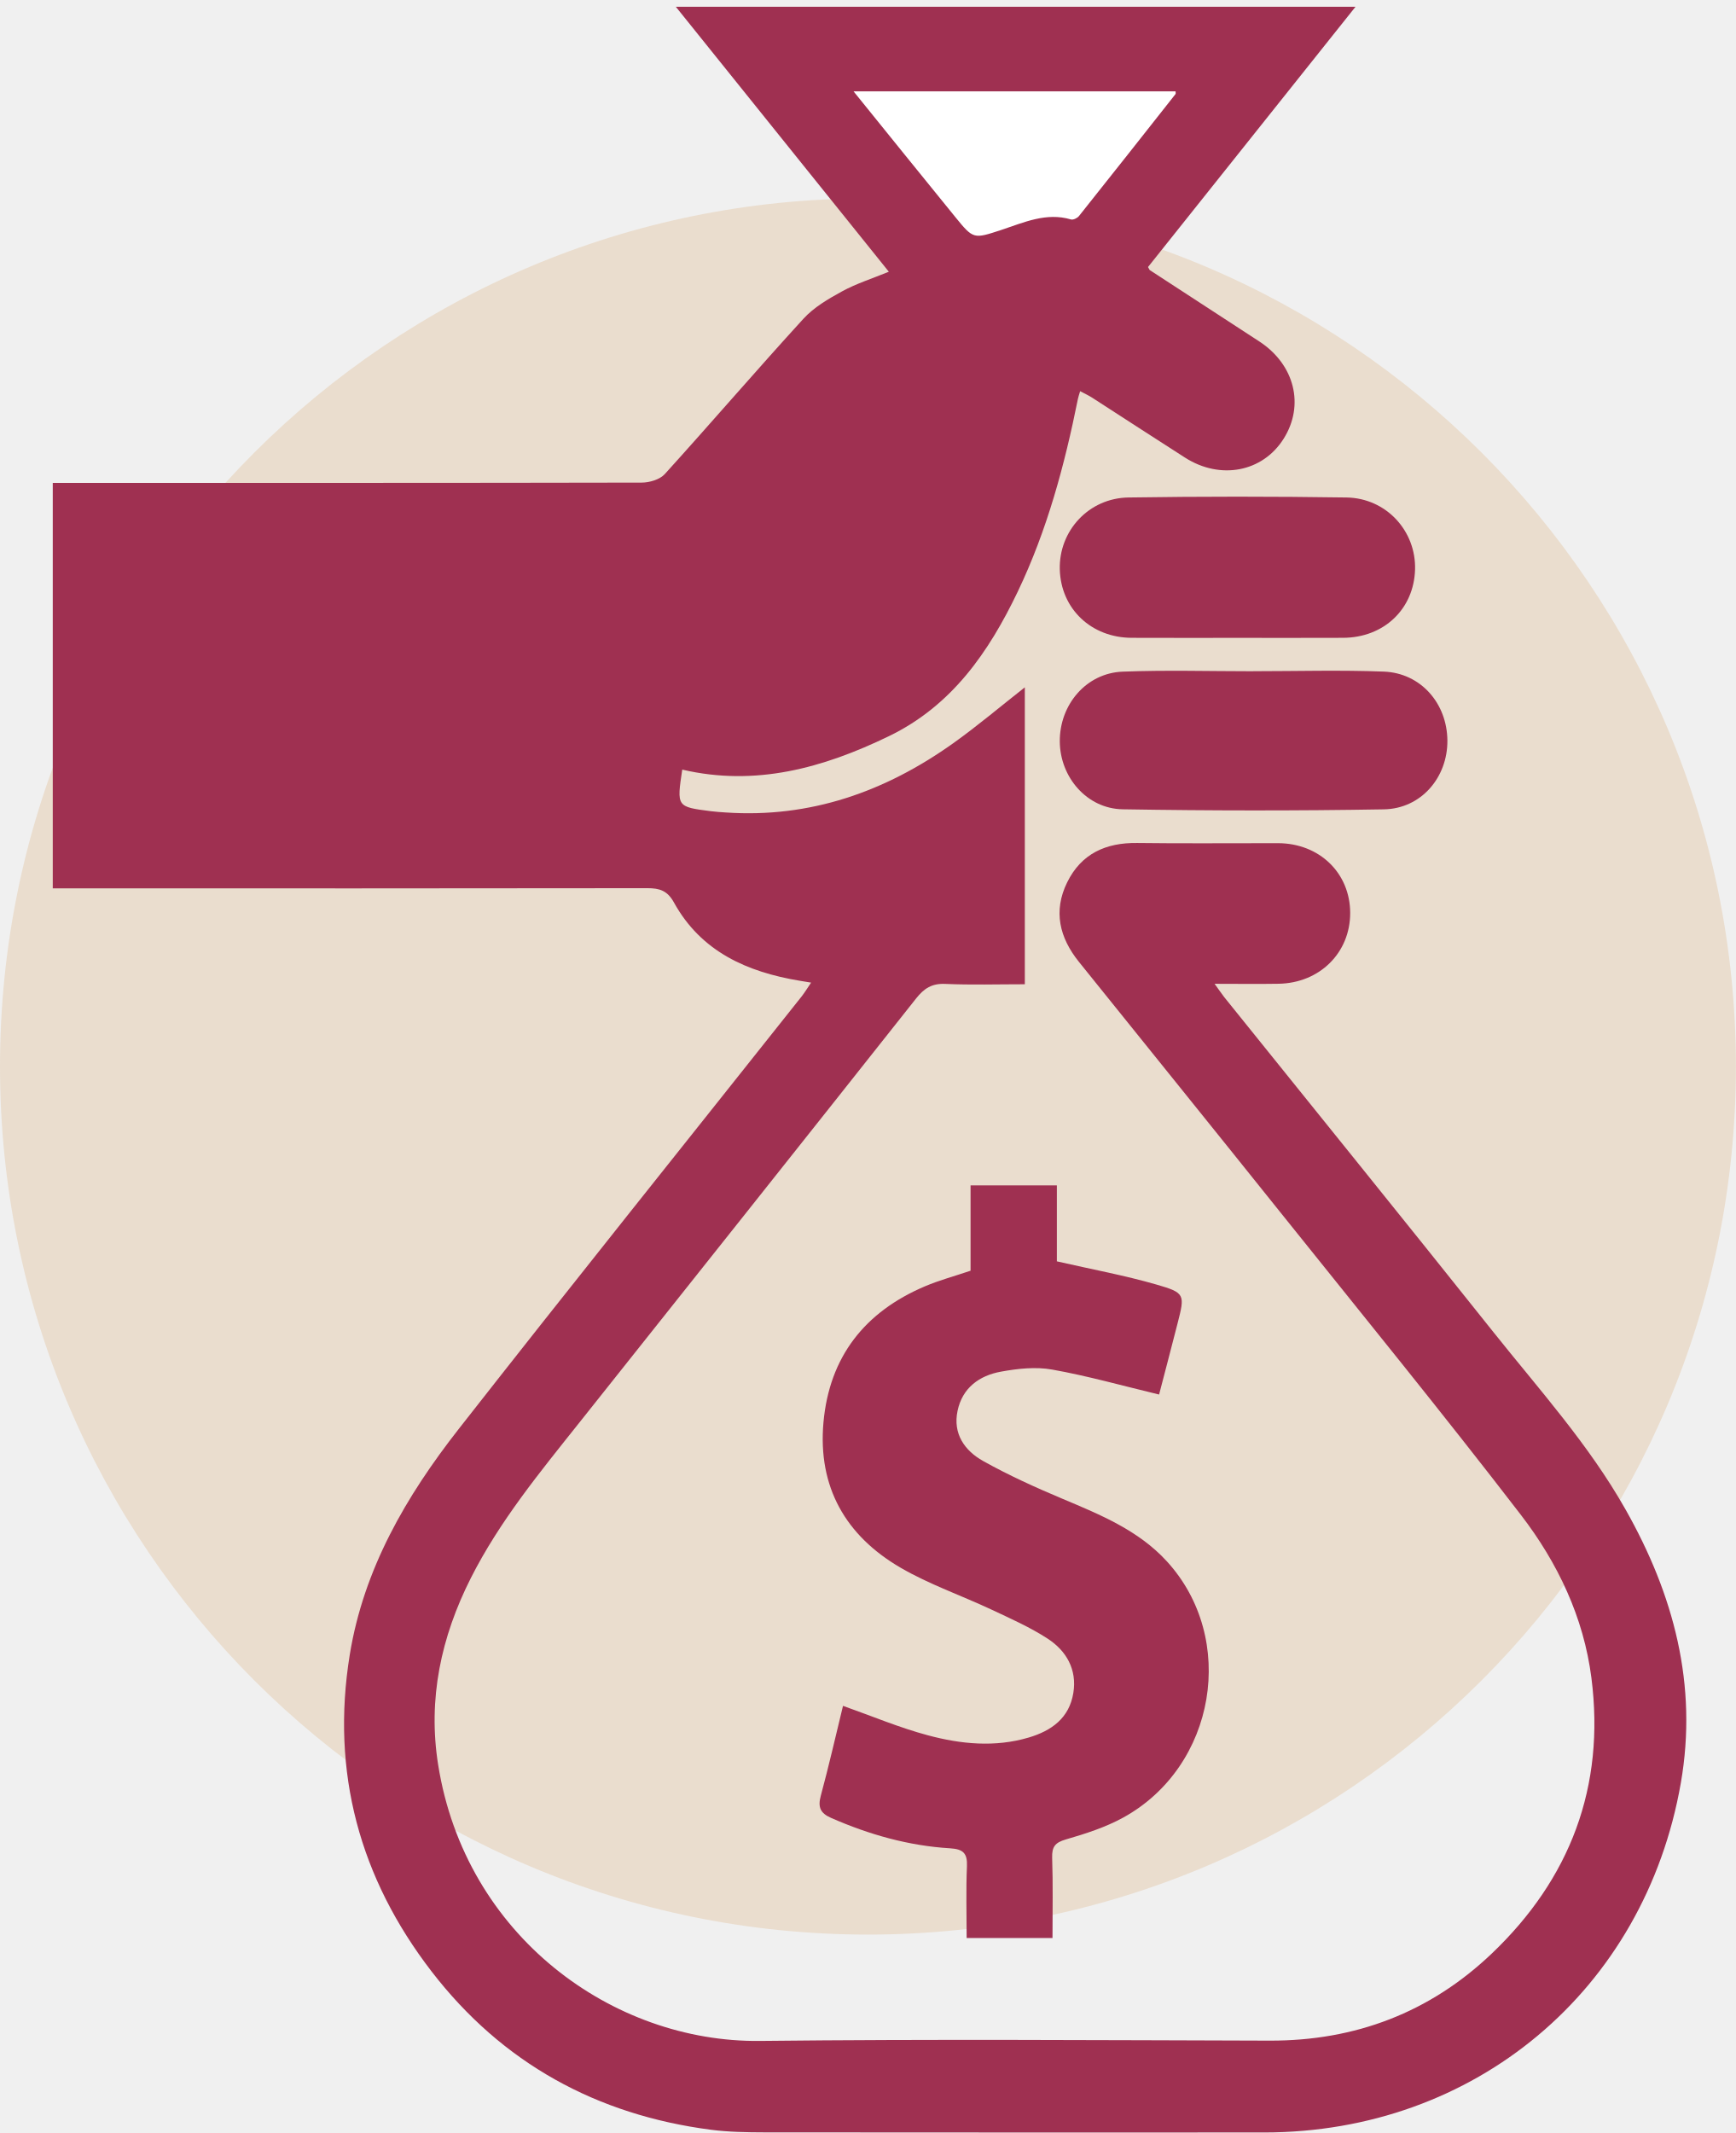
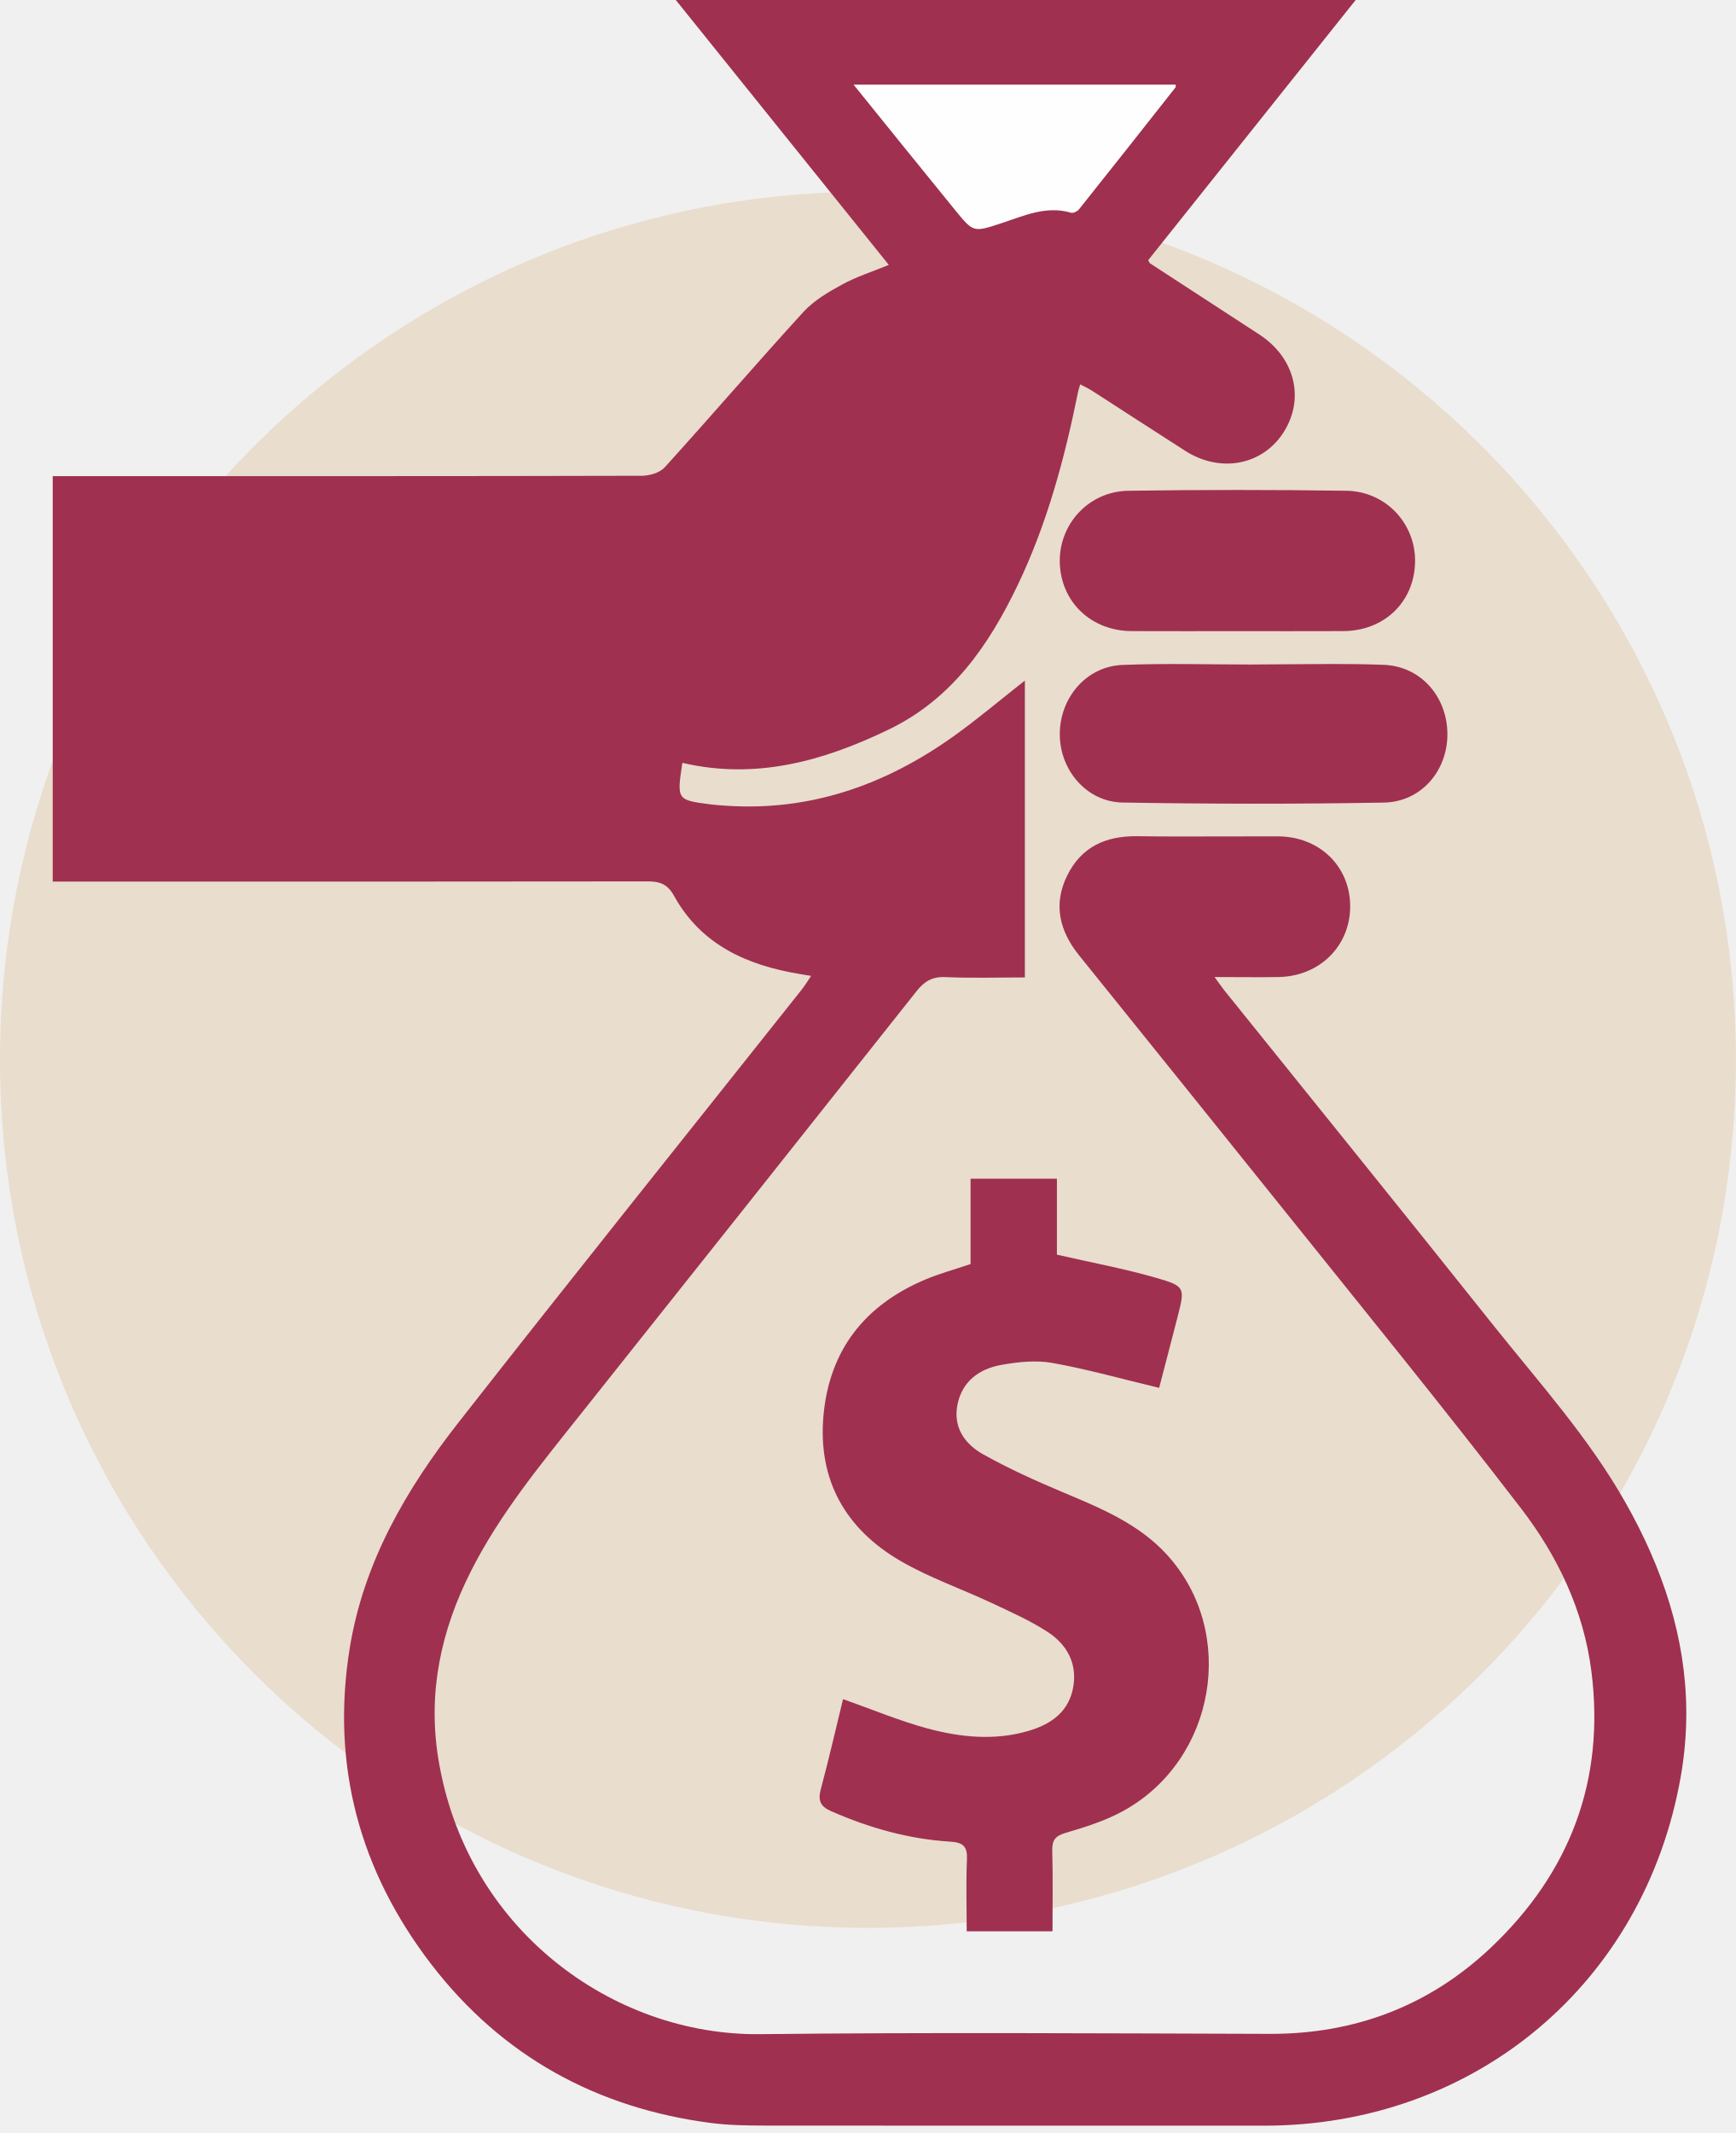
- <svg xmlns="http://www.w3.org/2000/svg" xmlns:xlink="http://www.w3.org/1999/xlink" version="1.1" id="Layer_1" x="0px" y="0px" viewBox="0 0 35 43" enable-background="new 0 0 35 43" xml:space="preserve">
-   <g enable-background="new    ">
-     <g>
-       <defs>
-         <rect id="SVGID_1_" width="35" height="43" />
-       </defs>
-       <clipPath id="SVGID_2_">
-         <use xlink:href="#SVGID_1_" overflow="visible" />
-       </clipPath>
-       <g clip-path="url(#SVGID_2_)">
-         <defs>
-           <rect id="SVGID_3_" width="35" height="43" />
-         </defs>
-         <clipPath id="SVGID_4_">
-           <use xlink:href="#SVGID_3_" overflow="visible" />
-         </clipPath>
-         <g clip-path="url(#SVGID_4_)" enable-background="new    ">
-           <g>
-             <defs>
-               <rect id="SVGID_5_" width="35" height="43" />
-             </defs>
-             <clipPath id="SVGID_6_">
-               <use xlink:href="#SVGID_5_" overflow="visible" />
-             </clipPath>
-             <g clip-path="url(#SVGID_6_)">
-               <defs>
-                 <rect id="SVGID_7_" width="35" height="43" />
-               </defs>
-               <clipPath id="SVGID_8_">
-                 <use xlink:href="#SVGID_7_" overflow="visible" />
-               </clipPath>
-               <g clip-path="url(#SVGID_8_)" enable-background="new    ">
-                 <g>
-                   <defs>
-                     <rect id="SVGID_9_" width="35" height="43" />
-                   </defs>
-                   <clipPath id="SVGID_10_">
-                     <use xlink:href="#SVGID_9_" overflow="visible" />
-                   </clipPath>
-                   <g clip-path="url(#SVGID_10_)">
-                     <defs>
-                       <circle id="SVGID_11_" cx="17.5" cy="21.5" r="17.5" />
-                     </defs>
-                     <clipPath id="SVGID_12_">
-                       <use xlink:href="#SVGID_11_" overflow="visible" />
-                     </clipPath>
-                     <g clip-path="url(#SVGID_12_)">
-                       <defs>
-                         <rect id="SVGID_13_" width="35" height="43" />
-                       </defs>
-                       <clipPath id="SVGID_14_">
-                         <use xlink:href="#SVGID_13_" overflow="visible" />
-                       </clipPath>
-                       <rect x="-5" y="-1" clip-path="url(#SVGID_14_)" fill="#EADDCE" width="45" height="45" />
-                     </g>
-                   </g>
-                   <g clip-path="url(#SVGID_10_)">
-                     <defs>
-                       <rect id="SVGID_15_" width="35" height="43" />
-                     </defs>
-                     <clipPath id="SVGID_16_">
-                       <use xlink:href="#SVGID_15_" overflow="visible" />
-                     </clipPath>
-                     <g clip-path="url(#SVGID_16_)" enable-background="new    ">
-                       <g>
-                         <defs>
-                           <rect id="SVGID_17_" x="1" width="33" height="43" />
-                         </defs>
-                         <clipPath id="SVGID_18_">
-                           <use xlink:href="#SVGID_17_" overflow="visible" />
-                         </clipPath>
-                         <g clip-path="url(#SVGID_18_)">
-                           <defs>
-                             <rect id="SVGID_19_" x="1" width="33" height="43" />
-                           </defs>
-                           <clipPath id="SVGID_20_">
-                             <use xlink:href="#SVGID_19_" overflow="visible" />
-                           </clipPath>
-                           <g clip-path="url(#SVGID_20_)" enable-background="new    ">
-                             <g>
-                               <defs>
-                                 <rect id="SVGID_21_" x="1" width="33" height="43" />
-                               </defs>
-                               <clipPath id="SVGID_22_">
-                                 <use xlink:href="#SVGID_21_" overflow="visible" />
-                               </clipPath>
-                               <g clip-path="url(#SVGID_22_)">
-                                 <defs>
-                                   <path id="SVGID_23_" d="M24.489,19.833c0.479,0,0.885,0.006,1.29-0.001c0.83-0.014,1.445-0.626,1.444-1.427                  c-0.001-0.805-0.62-1.405-1.455-1.407c-0.947-0.002-1.893,0.009-2.84-0.004c-0.631-0.008-1.126,0.214-1.411,0.793                  c-0.286,0.581-0.155,1.117,0.238,1.605c1.357,1.687,2.718,3.371,4.071,5.061c1.621,2.024,3.261,4.034,4.841,6.089                  c0.738,0.96,1.264,2.06,1.42,3.285c0.28,2.192-0.429,4.053-2.014,5.56c-1.243,1.182-2.746,1.756-4.472,1.751                  c-3.426-0.009-6.852-0.032-10.278,0.006c-2.967,0.033-5.94-2.114-6.489-5.568c-0.211-1.328,0.059-2.576,0.66-3.765                  c0.58-1.147,1.39-2.13,2.183-3.127c2.267-2.85,4.534-5.7,6.794-8.556c0.161-0.203,0.318-0.305,0.587-0.293                  c0.526,0.023,1.055,0.007,1.605,0.007v-5.986c-0.494,0.388-0.955,0.779-1.445,1.128                  c-1.37,0.976-2.881,1.511-4.585,1.395c-0.101-0.007-0.202-0.013-0.303-0.026c-0.687-0.088-0.687-0.089-0.574-0.838                  c1.478,0.345,2.839-0.032,4.164-0.673c1.272-0.615,2.015-1.693,2.6-2.914c0.592-1.237,0.945-2.55,1.214-3.889                  c0.008-0.041,0.023-0.081,0.044-0.153c0.094,0.05,0.173,0.086,0.244,0.132c0.625,0.402,1.246,0.809,1.872,1.208                  c0.712,0.454,1.563,0.29,1.985-0.378c0.429-0.677,0.226-1.498-0.489-1.965c-0.735-0.48-1.471-0.958-2.206-1.437                  c-0.008-0.005-0.011-0.018-0.037-0.063c1.377-1.727,2.764-3.467,4.183-5.246H13.627                  c1.433,1.782,2.847,3.541,4.294,5.341c-0.333,0.137-0.652,0.237-0.94,0.394c-0.28,0.153-0.573,0.324-0.784,0.556                  c-0.943,1.032-1.854,2.093-2.793,3.129c-0.1,0.11-0.308,0.172-0.466,0.172C9.118,9.737,5.297,9.735,1.477,9.735                  H1.064v8.174H1.49c3.854,0,7.708,0.002,11.562-0.004c0.247,0,0.404,0.049,0.536,0.288                  c0.549,0.994,1.477,1.403,2.541,1.579c0.055,0.009,0.11,0.018,0.225,0.037c-0.076,0.111-0.129,0.2-0.193,0.281                  c-2.306,2.906-4.628,5.8-6.915,8.721c-1.056,1.349-1.913,2.817-2.194,4.548c-0.384,2.369,0.2,4.503,1.651,6.386                  c1.423,1.847,3.327,2.89,5.633,3.19c0.356,0.046,0.719,0.051,1.079,0.052c3.358,0.004,6.716,0.002,10.075,0.002                  c4.243-0.001,7.67-2.862,8.4-7.047c0.344-1.975-0.143-3.796-1.118-5.517c-0.739-1.306-1.738-2.412-2.664-3.574                  c-1.799-2.258-3.616-4.501-5.425-6.75C24.629,20.031,24.58,19.958,24.489,19.833" />
-                                 </defs>
-                                 <clipPath id="SVGID_24_">
-                                   <use xlink:href="#SVGID_23_" overflow="visible" />
-                                 </clipPath>
-                                 <g clip-path="url(#SVGID_24_)">
-                                   <defs>
-                                     <rect id="SVGID_25_" x="1" width="33" height="43" />
-                                   </defs>
-                                   <clipPath id="SVGID_26_">
-                                     <use xlink:href="#SVGID_25_" overflow="visible" />
-                                   </clipPath>
-                                   <rect x="-3.936" y="-4.864" clip-path="url(#SVGID_26_)" fill="#9F3051" width="42.936" height="52.853" />
-                                 </g>
-                               </g>
-                               <g clip-path="url(#SVGID_22_)">
-                                 <defs>
-                                   <path id="SVGID_27_" d="M21.221,39.069h-1.731c0-0.485-0.015-0.965,0.006-1.444                  c0.012-0.267-0.079-0.348-0.338-0.364c-0.838-0.051-1.634-0.276-2.403-0.614c-0.216-0.095-0.268-0.216-0.206-0.445                  c0.164-0.607,0.304-1.221,0.448-1.813c0.58,0.205,1.136,0.44,1.713,0.594c0.665,0.178,1.349,0.246,2.03,0.045                  c0.464-0.137,0.819-0.394,0.901-0.899c0.077-0.474-0.141-0.851-0.521-1.097c-0.355-0.23-0.748-0.404-1.133-0.585                  c-0.609-0.286-1.253-0.507-1.831-0.844c-1.104-0.643-1.67-1.625-1.553-2.928c0.119-1.325,0.835-2.23,2.047-2.744                  c0.287-0.122,0.591-0.203,0.919-0.314v-1.72h1.74v1.531c0.703,0.161,1.363,0.282,2.005,0.467                  c0.585,0.169,0.578,0.2,0.427,0.79c-0.128,0.5-0.259,1-0.371,1.428c-0.73-0.175-1.436-0.375-2.154-0.503                  c-0.333-0.06-0.698-0.02-1.036,0.042c-0.433,0.079-0.775,0.324-0.873,0.788c-0.099,0.465,0.145,0.806,0.515,1.013                  c0.517,0.289,1.061,0.535,1.608,0.765c0.76,0.32,1.526,0.634,2.095,1.256c1.428,1.558,0.992,4.137-0.876,5.166                  c-0.359,0.198-0.763,0.327-1.159,0.442c-0.217,0.063-0.282,0.148-0.276,0.367                  C21.232,37.978,21.221,38.507,21.221,39.069" />
-                                 </defs>
-                                 <clipPath id="SVGID_28_">
-                                   <use xlink:href="#SVGID_27_" overflow="visible" />
-                                 </clipPath>
-                                 <g clip-path="url(#SVGID_28_)">
-                                   <defs>
-                                     <rect id="SVGID_29_" x="1" width="33" height="43" />
-                                   </defs>
-                                   <clipPath id="SVGID_30_">
-                                     <use xlink:href="#SVGID_29_" overflow="visible" />
-                                   </clipPath>
-                                   <rect x="11.525" y="18.898" clip-path="url(#SVGID_30_)" fill="#9F3051" width="17.848" height="25.171" />
-                                 </g>
-                               </g>
-                               <g clip-path="url(#SVGID_22_)">
-                                 <defs>
-                                   <path id="SVGID_31_" d="M25.268,13.532c-0.878,0-1.756-0.026-2.633,0.008c-0.732,0.028-1.272,0.664-1.267,1.408                  c0.005,0.72,0.546,1.355,1.269,1.367c1.755,0.029,3.51,0.031,5.265,0.001c0.753-0.013,1.286-0.645,1.281-1.387                  c-0.006-0.75-0.537-1.361-1.282-1.39c-0.876-0.034-1.755-0.008-2.633-0.008                  C25.268,13.531,25.268,13.531,25.268,13.532" />
-                                 </defs>
-                                 <clipPath id="SVGID_32_">
-                                   <use xlink:href="#SVGID_31_" overflow="visible" />
-                                 </clipPath>
-                                 <g clip-path="url(#SVGID_32_)">
-                                   <defs>
-                                     <rect id="SVGID_33_" x="1" width="33" height="43" />
-                                   </defs>
-                                   <clipPath id="SVGID_34_">
-                                     <use xlink:href="#SVGID_33_" overflow="visible" />
-                                   </clipPath>
-                                   <rect x="16.368" y="8.521" clip-path="url(#SVGID_34_)" fill="#9F3051" width="17.815" height="12.817" />
-                                 </g>
-                               </g>
-                               <g clip-path="url(#SVGID_22_)">
-                                 <defs>
-                                   <path id="SVGID_35_" d="M24.949,12.859c0.71,0,1.42,0.002,2.13-0.001c0.824-0.003,1.429-0.579,1.452-1.377                  c0.022-0.776-0.58-1.44-1.384-1.452c-1.464-0.022-2.93-0.022-4.394,0c-0.803,0.012-1.406,0.675-1.385,1.451                  c0.022,0.793,0.634,1.376,1.451,1.378C23.53,12.861,24.24,12.859,24.949,12.859" />
-                                 </defs>
-                                 <clipPath id="SVGID_36_">
-                                   <use xlink:href="#SVGID_35_" overflow="visible" />
-                                 </clipPath>
-                                 <g clip-path="url(#SVGID_36_)">
-                                   <defs>
-                                     <rect id="SVGID_37_" x="1" width="33" height="43" />
-                                   </defs>
-                                   <clipPath id="SVGID_38_">
-                                     <use xlink:href="#SVGID_37_" overflow="visible" />
-                                   </clipPath>
-                                   <rect x="16.368" y="5.013" clip-path="url(#SVGID_38_)" fill="#9F3051" width="17.164" height="12.847" />
-                                 </g>
-                               </g>
-                               <g clip-path="url(#SVGID_22_)">
-                                 <defs>
-                                   <path id="SVGID_39_" d="M17.21,1.842c0.711,0.879,1.38,1.71,2.054,2.537c0.364,0.447,0.367,0.439,0.926,0.256                  c0.455-0.15,0.902-0.359,1.404-0.211c0.044,0.013,0.128-0.027,0.161-0.069c0.652-0.818,1.3-1.639,1.947-2.46                  c0.005-0.007,0.001-0.021,0.001-0.054H17.21z" />
-                                 </defs>
-                                 <clipPath id="SVGID_40_">
-                                   <use xlink:href="#SVGID_39_" overflow="visible" />
-                                 </clipPath>
-                                 <g clip-path="url(#SVGID_40_)">
-                                   <defs>
-                                     <rect id="SVGID_41_" x="1" width="33" height="43" />
-                                   </defs>
-                                   <clipPath id="SVGID_42_">
-                                     <use xlink:href="#SVGID_41_" overflow="visible" />
-                                   </clipPath>
-                                   <rect x="12.21" y="-3.158" clip-path="url(#SVGID_42_)" fill="#FFFFFF" width="16.495" height="12.911" />
-                                 </g>
-                               </g>
-                             </g>
-                           </g>
-                         </g>
-                       </g>
-                     </g>
-                   </g>
-                 </g>
-               </g>
+ <svg xmlns="http://www.w3.org/2000/svg" xmlns:xlink="http://www.w3.org/1999/xlink" width="35px" height="43px" viewBox="0 0 35 43" version="1.1">
+   <defs>
+     <path id="path-1" d="M34.999,17.701 L34.999,17.323 C34.898,7.745 27.102,0.012 17.5,0.012 C7.835,0.012 0,7.847 0,17.512 C0,27.177 7.835,35.012 17.5,35.012 C27.102,35.012 34.898,27.279 34.999,17.701 L34.999,17.701 L34.999,17.701 Z" />
+     <path id="path-3" d="M12.626,0.148 C14.059,1.929 15.474,3.688 16.921,5.488 C16.587,5.625 16.269,5.725 15.982,5.882 C15.701,6.035 15.409,6.206 15.197,6.438 C14.254,7.47 13.344,8.531 12.404,9.567 C12.304,9.678 12.096,9.739 11.938,9.739 C8.117,9.749 4.297,9.746 0.477,9.746 L0.063,9.746 L0.063,17.92 L0.49,17.92 C4.345,17.92 8.198,17.922 12.053,17.916 C12.3,17.916 12.456,17.965 12.589,18.205 C13.138,19.199 14.066,19.607 15.129,19.784 C15.184,19.793 15.24,19.802 15.354,19.821 C15.279,19.932 15.226,20.021 15.161,20.102 C12.855,23.007 10.533,25.901 8.246,28.822 C7.189,30.171 6.333,31.639 6.052,33.37 C5.668,35.738 6.253,37.873 7.703,39.756 C9.126,41.602 11.031,42.646 13.337,42.946 C13.693,42.992 14.056,42.997 14.416,42.998 C17.773,43.001 21.132,43 24.49,43 C28.733,42.999 32.16,40.138 32.89,35.952 C32.962,35.539 32.997,35.133 33,34.733 L33,34.647 C32.991,33.166 32.528,31.77 31.772,30.435 C31.033,29.129 30.034,28.023 29.107,26.861 C27.309,24.603 25.492,22.36 23.683,20.11 C23.629,20.042 23.58,19.969 23.489,19.844 C23.968,19.844 24.374,19.851 24.779,19.844 C25.609,19.829 26.224,19.217 26.223,18.416 C26.221,17.611 25.603,17.011 24.767,17.008 C24.415,17.008 24.063,17.008 23.711,17.009 C23.117,17.011 22.522,17.013 21.928,17.005 C21.296,16.997 20.802,17.219 20.517,17.799 C20.231,18.379 20.362,18.915 20.754,19.403 C22.111,21.09 23.472,22.774 24.826,24.464 C26.447,26.488 28.087,28.497 29.666,30.553 C30.404,31.513 30.931,32.613 31.086,33.838 C31.366,36.03 30.658,37.891 29.073,39.398 C27.83,40.579 26.327,41.154 24.602,41.149 C21.176,41.139 17.749,41.117 14.324,41.155 C11.357,41.188 8.384,39.04 7.835,35.586 C7.623,34.258 7.893,33.011 8.495,31.822 C9.074,30.674 9.885,29.691 10.677,28.694 C12.944,25.844 15.211,22.994 17.472,20.139 C17.632,19.935 17.79,19.834 18.059,19.845 C18.585,19.869 19.114,19.852 19.664,19.852 L19.664,13.867 C19.17,14.255 18.71,14.646 18.22,14.995 C16.849,15.971 15.339,16.506 13.634,16.39 C13.534,16.383 13.432,16.377 13.332,16.364 C12.645,16.276 12.645,16.275 12.758,15.526 C14.236,15.871 15.596,15.494 16.921,14.853 C18.194,14.238 18.936,13.159 19.521,11.939 C20.113,10.702 20.466,9.388 20.736,8.049 C20.744,8.008 20.759,7.968 20.78,7.896 C20.874,7.946 20.953,7.982 21.024,8.028 C21.649,8.43 22.271,8.837 22.897,9.236 C23.608,9.691 24.46,9.526 24.883,8.858 C25.311,8.181 25.109,7.361 24.394,6.893 C23.659,6.413 22.922,5.936 22.187,5.456 C22.179,5.451 22.176,5.438 22.15,5.393 C23.528,3.666 24.915,1.926 26.333,0.148 L12.626,0.148 L12.626,0.148 Z" />
+     <path id="path-5" d="M3.569,0.91 L3.569,2.63 C3.241,2.741 2.937,2.823 2.65,2.945 C1.438,3.458 0.721,4.363 0.603,5.688 C0.487,6.99 1.052,7.973 2.156,8.615 C2.735,8.952 3.379,9.174 3.988,9.46 C4.373,9.641 4.766,9.814 5.121,10.045 C5.501,10.29 5.719,10.667 5.642,11.141 C5.56,11.646 5.204,11.904 4.741,12.04 C4.06,12.242 3.376,12.172 2.71,11.995 C2.134,11.84 1.577,11.605 0.998,11.401 C0.853,11.993 0.713,12.606 0.55,13.214 C0.488,13.443 0.539,13.564 0.756,13.659 C1.524,13.997 2.321,14.222 3.159,14.274 C3.418,14.289 3.509,14.37 3.496,14.637 C3.475,15.116 3.491,15.597 3.491,16.081 L5.221,16.081 C5.221,15.519 5.231,14.989 5.216,14.461 C5.21,14.243 5.275,14.158 5.492,14.095 C5.888,13.979 6.292,13.851 6.651,13.653 C8.518,12.623 8.954,10.046 7.526,8.487 C6.958,7.865 6.192,7.551 5.431,7.231 C4.884,7.001 4.34,6.755 3.823,6.466 C3.452,6.259 3.209,5.918 3.307,5.453 C3.405,4.989 3.747,4.744 4.18,4.665 C4.519,4.603 4.883,4.564 5.217,4.623 C5.935,4.752 6.641,4.952 7.371,5.126 C7.482,4.699 7.614,4.199 7.742,3.698 C7.893,3.108 7.9,3.078 7.315,2.909 C6.672,2.723 6.013,2.602 5.31,2.441 L5.31,0.91 L3.569,0.91 L3.569,0.91 Z" />
+     <path id="path-7" d="M4.268,0.543 L4.268,0.544 C3.39,0.544 2.512,0.517 1.635,0.552 C0.903,0.579 0.364,1.215 0.368,1.959 C0.373,2.68 0.914,3.315 1.637,3.326 C3.392,3.356 5.148,3.358 6.902,3.327 C7.656,3.314 8.188,2.683 8.183,1.94 C8.178,1.19 7.646,0.579 6.9,0.55 C6.559,0.537 6.217,0.533 5.875,0.533 C5.34,0.533 4.803,0.543 4.268,0.543 L4.268,0.543 Z" />
+     <path id="path-9" d="M1.753,0.041 C0.95,0.052 0.347,0.716 0.368,1.492 C0.391,2.285 1.002,2.868 1.82,2.87 C2.53,2.873 3.239,2.871 3.949,2.871 C4.659,2.871 5.37,2.873 6.08,2.87 C6.903,2.868 7.508,2.292 7.531,1.493 C7.553,0.717 6.951,0.053 6.147,0.041 C5.415,0.03 4.683,0.025 3.95,0.025 C3.218,0.025 2.485,0.03 1.753,0.041 L1.753,0.041 Z" />
+     <path id="path-11" d="M0.21,0.854 C0.92,1.733 1.59,2.564 2.264,3.391 C2.628,3.838 2.631,3.831 3.191,3.647 C3.646,3.498 4.092,3.288 4.595,3.436 C4.639,3.449 4.723,3.409 4.755,3.368 C5.408,2.55 6.055,1.729 6.703,0.907 C6.708,0.901 6.704,0.887 6.704,0.854 L0.21,0.854 L0.21,0.854 Z" />
+   </defs>
+   <g id="Page-1" stroke="none" stroke-width="1" fill="none" fill-rule="evenodd">
+     <g id="Large-Desktop-Copy-3" transform="translate(-224, -1443)">
+       <g id="fact-7" transform="translate(180, 1341)">
+         <g id="Page-1" transform="translate(44, 101)">
+           <g id="Group-3" transform="translate(0, 4.8525)">
+             <mask id="mask-2" fill="white">
+               <use xlink:href="#path-1" />
+             </mask>
+             <g id="Clip-2" />
+             <path d="M-5,40.012 L40,40.012 L40,-4.988 L-5,-4.988 L-5,40.012 Z" id="Fill-1" fill="#E9DDCD" mask="url(#mask-2)" />
+           </g>
+           <g id="Group-19" transform="translate(1, 0.8525)">
+             <g id="Group-6">
+               <mask id="mask-4" fill="white">
+                 <use xlink:href="#path-3" />
+               </mask>
+               <g id="Clip-5" />
+               <path d="M-4.936,48 L38,48 L38,-4.853 L-4.936,-4.853 L-4.936,48 Z" id="Fill-4" fill="#9F3050" mask="url(#mask-4)" />
+             </g>
+             <g id="Group-9" transform="translate(15, 23)">
+               <mask id="mask-6" fill="white">
+                 <use xlink:href="#path-5" />
+               </mask>
+               <g id="Clip-8" />
+               <path d="M-4.475,21.081 L13.373,21.081 L13.373,-4.09 L-4.475,-4.09 L-4.475,21.081 Z" id="Fill-7" fill="#9F3050" mask="url(#mask-6)" />
+             </g>
+             <g id="Group-12" transform="translate(20, 13)">
+               <mask id="mask-8" fill="white">
+                 <use xlink:href="#path-7" />
+               </mask>
+               <g id="Clip-11" />
+               <path d="M-4.632,8.349 L13.183,8.349 L13.183,-4.468 L-4.632,-4.468 L-4.632,8.349 Z" id="Fill-10" fill="#9F3050" mask="url(#mask-8)" />
+             </g>
+             <g id="Group-15" transform="translate(20, 10)">
+               <mask id="mask-10" fill="white">
+                 <use xlink:href="#path-9" />
+               </mask>
+               <g id="Clip-14" />
+               <path d="M-4.632,7.872 L12.532,7.872 L12.532,-4.975 L-4.632,-4.975 L-4.632,7.872 Z" id="Fill-13" fill="#9F3050" mask="url(#mask-10)" />
+             </g>
+             <g id="Group-18" transform="translate(16, 1)">
+               <mask id="mask-12" fill="white">
+                 <use xlink:href="#path-11" />
+               </mask>
+               <g id="Clip-17" />
+               <path d="M-4.79,8.765 L11.705,8.765 L11.705,-4.146 L-4.79,-4.146 L-4.79,8.765 Z" id="Fill-16" fill="#FEFEFE" mask="url(#mask-12)" />
            </g>
          </g>
        </g>
      </g>
    </g>
  </g>
</svg>
